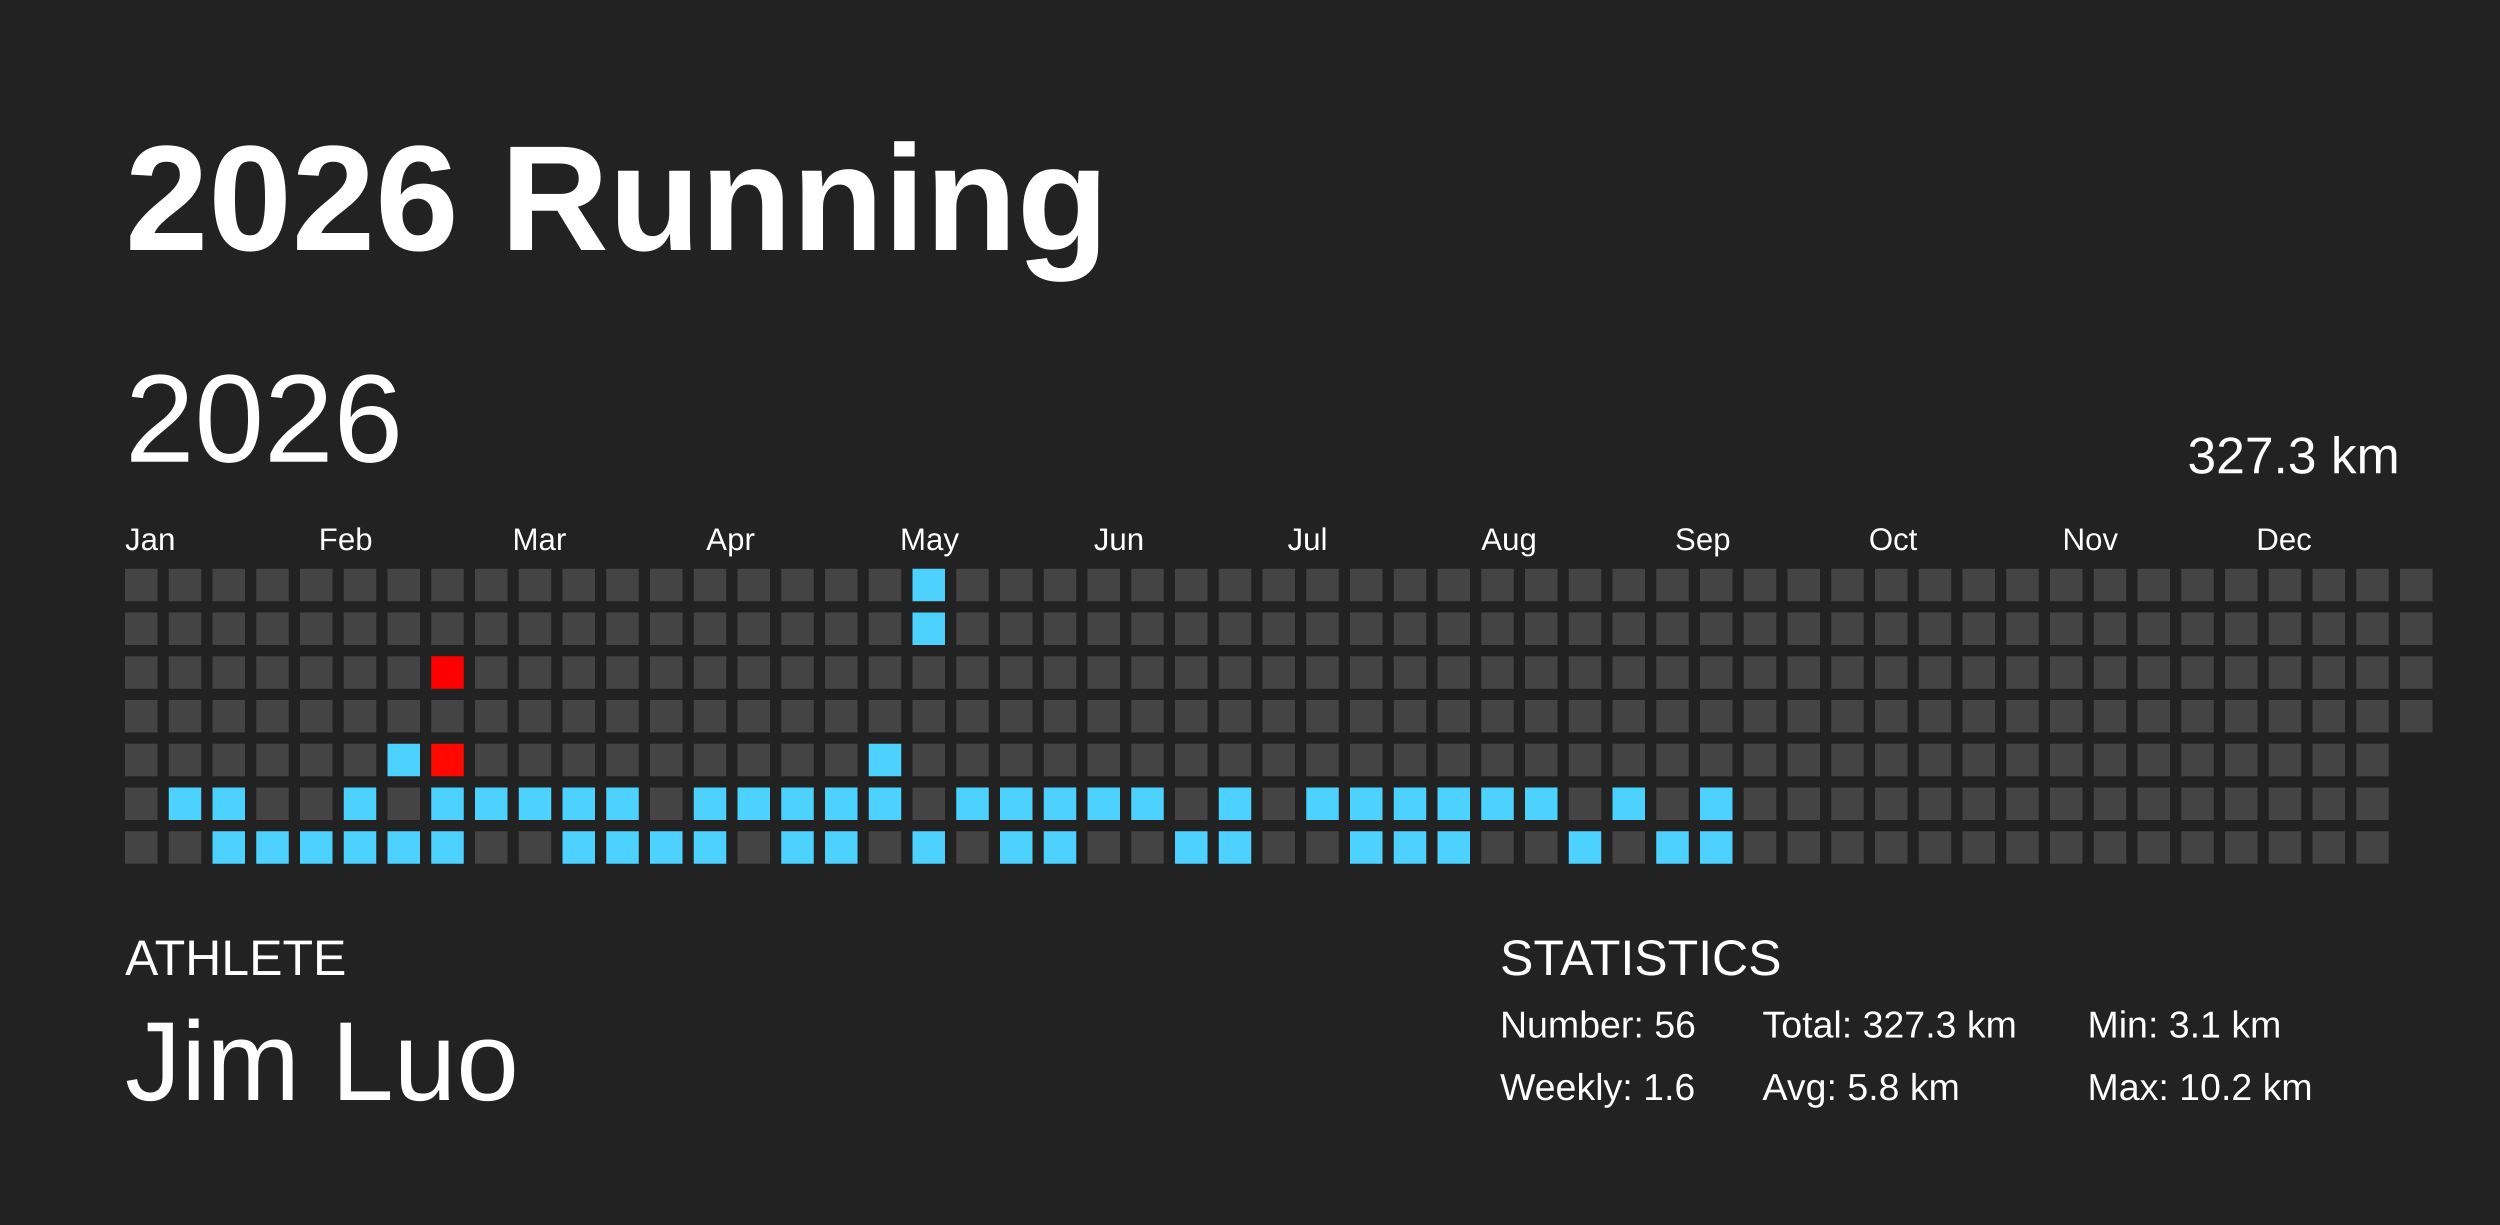
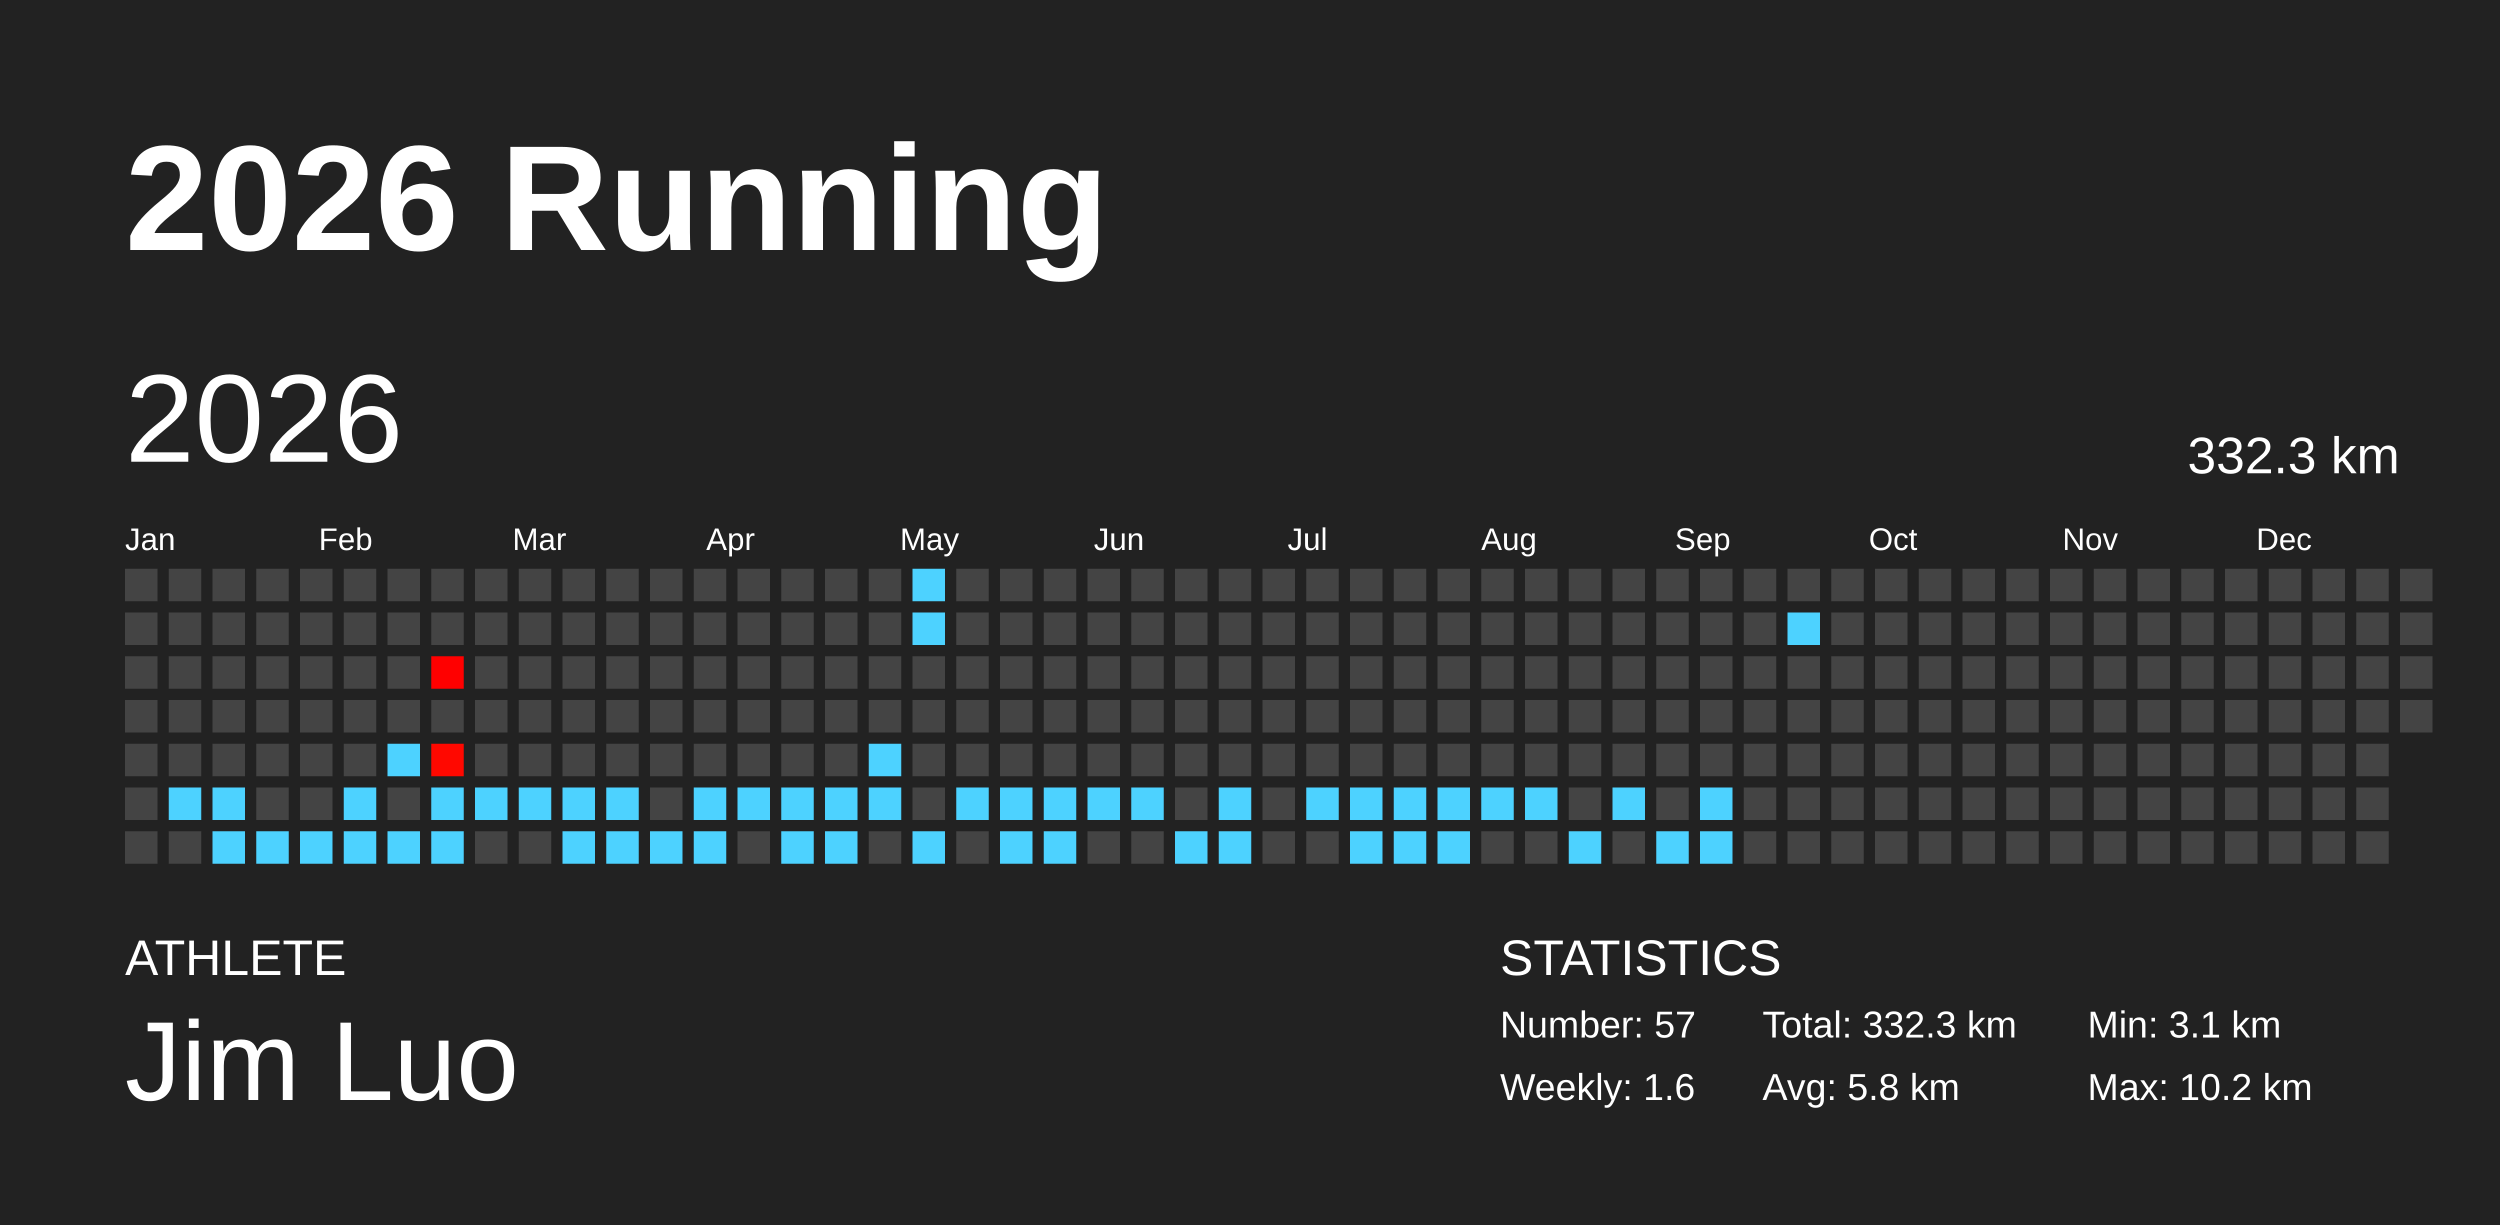
<svg xmlns="http://www.w3.org/2000/svg" baseProfile="full" height="98mm" version="1.1" viewBox="0,0,200,98" width="200mm">
  <defs />
  <rect fill="#222222" height="98" width="200" x="0" y="0" />
  <text fill="#FFFFFF" style="font-size:12px; font-family:Arial; font-weight:bold;" x="10" y="20">2026 Running</text>
  <text fill="#FFFFFF" style="font-size:4px; font-family:Arial" x="10" y="78">ATHLETE</text>
  <text fill="#FFFFFF" style="font-size:9px; font-family:Arial" x="10" y="88">Jim Luo</text>
  <text fill="#FFFFFF" style="font-size:4px; font-family:Arial" x="120" y="78">STATISTICS</text>
-   <text fill="#FFFFFF" style="font-size:3px; font-family:Arial" x="120" y="83">Number: 56</text>
+   <text fill="#FFFFFF" style="font-size:3px; font-family:Arial" x="120" y="83">Number: 57</text>
  <text fill="#FFFFFF" style="font-size:3px; font-family:Arial" x="120" y="88">Weekly: 1.6</text>
-   <text fill="#FFFFFF" style="font-size:3px; font-family:Arial" x="141" y="83">Total: 327.3 km</text>
+   <text fill="#FFFFFF" style="font-size:3px; font-family:Arial" x="141" y="83">Total: 332.3 km</text>
  <text fill="#FFFFFF" style="font-size:3px; font-family:Arial" x="141" y="88">Avg: 5.8 km</text>
  <text fill="#FFFFFF" style="font-size:3px; font-family:Arial" x="167" y="83">Min: 3.1 km</text>
  <text fill="#FFFFFF" style="font-size:3px; font-family:Arial" x="167" y="88">Max: 10.2 km</text>
  <text dominant-baseline="hanging" fill="#FFFFFF" style="font-size:10.0px; font-family:Arial;" x="10" y="30">2026</text>
-   <text dominant-baseline="hanging" fill="#FFFFFF" style="font-size:4.125px; font-family:Arial;" x="175" y="35">327.3 km</text>
+   <text dominant-baseline="hanging" fill="#FFFFFF" style="font-size:4.125px; font-family:Arial;" x="175" y="35">332.3 km</text>
  <text fill="#FFFFFF" style="font-size:2.5px; font-family:Arial" x="10.0" y="44">Jan</text>
  <text fill="#FFFFFF" style="font-size:2.5px; font-family:Arial" x="25.5" y="44">Feb</text>
  <text fill="#FFFFFF" style="font-size:2.5px; font-family:Arial" x="41.0" y="44">Mar</text>
  <text fill="#FFFFFF" style="font-size:2.5px; font-family:Arial" x="56.5" y="44">Apr</text>
  <text fill="#FFFFFF" style="font-size:2.5px; font-family:Arial" x="72.0" y="44">May</text>
  <text fill="#FFFFFF" style="font-size:2.5px; font-family:Arial" x="87.5" y="44">Jun</text>
  <text fill="#FFFFFF" style="font-size:2.5px; font-family:Arial" x="103.0" y="44">Jul</text>
  <text fill="#FFFFFF" style="font-size:2.5px; font-family:Arial" x="118.5" y="44">Aug</text>
  <text fill="#FFFFFF" style="font-size:2.5px; font-family:Arial" x="134.0" y="44">Sep</text>
  <text fill="#FFFFFF" style="font-size:2.5px; font-family:Arial" x="149.5" y="44">Oct</text>
  <text fill="#FFFFFF" style="font-size:2.5px; font-family:Arial" x="165.0" y="44">Nov</text>
  <text fill="#FFFFFF" style="font-size:2.5px; font-family:Arial" x="180.5" y="44">Dec</text>
  <rect fill="#444444" height="2.6" width="2.6" x="10.0" y="45.5" />
  <rect fill="#444444" height="2.6" width="2.6" x="10.0" y="49.0" />
  <rect fill="#444444" height="2.6" width="2.6" x="10.0" y="52.5" />
  <rect fill="#444444" height="2.6" width="2.6" x="10.0" y="56.0" />
  <rect fill="#444444" height="2.6" width="2.6" x="10.0" y="59.5" />
  <rect fill="#444444" height="2.6" width="2.6" x="10.0" y="63.0" />
  <rect fill="#444444" height="2.6" width="2.6" x="10.0" y="66.5" />
  <rect fill="#444444" height="2.6" width="2.6" x="13.5" y="45.5" />
  <rect fill="#444444" height="2.6" width="2.6" x="13.5" y="49.0" />
  <rect fill="#444444" height="2.6" width="2.6" x="13.5" y="52.5" />
  <rect fill="#444444" height="2.6" width="2.6" x="13.5" y="56.0" />
  <rect fill="#444444" height="2.6" width="2.6" x="13.5" y="59.5" />
  <rect fill="#4dd2ff" height="2.6" width="2.6" x="13.5" y="63.0" />
  <rect fill="#444444" height="2.6" width="2.6" x="13.5" y="66.5" />
  <rect fill="#444444" height="2.6" width="2.6" x="17.0" y="45.5" />
  <rect fill="#444444" height="2.6" width="2.6" x="17.0" y="49.0" />
  <rect fill="#444444" height="2.6" width="2.6" x="17.0" y="52.5" />
  <rect fill="#444444" height="2.6" width="2.6" x="17.0" y="56.0" />
  <rect fill="#444444" height="2.6" width="2.6" x="17.0" y="59.5" />
  <rect fill="#4dd2ff" height="2.6" width="2.6" x="17.0" y="63.0" />
  <rect fill="#4dd2ff" height="2.6" width="2.6" x="17.0" y="66.5" />
  <rect fill="#444444" height="2.6" width="2.6" x="20.5" y="45.5" />
  <rect fill="#444444" height="2.6" width="2.6" x="20.5" y="49.0" />
  <rect fill="#444444" height="2.6" width="2.6" x="20.5" y="52.5" />
  <rect fill="#444444" height="2.6" width="2.6" x="20.5" y="56.0" />
  <rect fill="#444444" height="2.6" width="2.6" x="20.5" y="59.5" />
  <rect fill="#444444" height="2.6" width="2.6" x="20.5" y="63.0" />
  <rect fill="#4dd2ff" height="2.6" width="2.6" x="20.5" y="66.5" />
  <rect fill="#444444" height="2.6" width="2.6" x="24.0" y="45.5" />
  <rect fill="#444444" height="2.6" width="2.6" x="24.0" y="49.0" />
  <rect fill="#444444" height="2.6" width="2.6" x="24.0" y="52.5" />
  <rect fill="#444444" height="2.6" width="2.6" x="24.0" y="56.0" />
  <rect fill="#444444" height="2.6" width="2.6" x="24.0" y="59.5" />
  <rect fill="#444444" height="2.6" width="2.6" x="24.0" y="63.0" />
  <rect fill="#4dd2ff" height="2.6" width="2.6" x="24.0" y="66.5" />
  <rect fill="#444444" height="2.6" width="2.6" x="27.5" y="45.5" />
  <rect fill="#444444" height="2.6" width="2.6" x="27.5" y="49.0" />
  <rect fill="#444444" height="2.6" width="2.6" x="27.5" y="52.5" />
  <rect fill="#444444" height="2.6" width="2.6" x="27.5" y="56.0" />
  <rect fill="#444444" height="2.6" width="2.6" x="27.5" y="59.5" />
  <rect fill="#4dd2ff" height="2.6" width="2.6" x="27.5" y="63.0" />
  <rect fill="#4dd2ff" height="2.6" width="2.6" x="27.5" y="66.5" />
  <rect fill="#444444" height="2.6" width="2.6" x="31.0" y="45.5" />
  <rect fill="#444444" height="2.6" width="2.6" x="31.0" y="49.0" />
  <rect fill="#444444" height="2.6" width="2.6" x="31.0" y="52.5" />
  <rect fill="#444444" height="2.6" width="2.6" x="31.0" y="56.0" />
  <rect fill="#4dd2ff" height="2.6" width="2.6" x="31.0" y="59.5" />
  <rect fill="#444444" height="2.6" width="2.6" x="31.0" y="63.0" />
  <rect fill="#4dd2ff" height="2.6" width="2.6" x="31.0" y="66.5" />
  <rect fill="#444444" height="2.6" width="2.6" x="34.5" y="45.5" />
  <rect fill="#444444" height="2.6" width="2.6" x="34.5" y="49.0" />
  <rect fill="#ff0000" height="2.6" width="2.6" x="34.5" y="52.5" />
  <rect fill="#444444" height="2.6" width="2.6" x="34.5" y="56.0" />
  <rect fill="#ff0800" height="2.6" width="2.6" x="34.5" y="59.5" />
  <rect fill="#4dd2ff" height="2.6" width="2.6" x="34.5" y="63.0" />
  <rect fill="#4dd2ff" height="2.6" width="2.6" x="34.5" y="66.5" />
  <rect fill="#444444" height="2.6" width="2.6" x="38.0" y="45.5" />
  <rect fill="#444444" height="2.6" width="2.6" x="38.0" y="49.0" />
  <rect fill="#444444" height="2.6" width="2.6" x="38.0" y="52.5" />
  <rect fill="#444444" height="2.6" width="2.6" x="38.0" y="56.0" />
  <rect fill="#444444" height="2.6" width="2.6" x="38.0" y="59.5" />
  <rect fill="#4dd2ff" height="2.6" width="2.6" x="38.0" y="63.0" />
  <rect fill="#444444" height="2.6" width="2.6" x="38.0" y="66.5" />
  <rect fill="#444444" height="2.6" width="2.6" x="41.5" y="45.5" />
  <rect fill="#444444" height="2.6" width="2.6" x="41.5" y="49.0" />
  <rect fill="#444444" height="2.6" width="2.6" x="41.5" y="52.5" />
  <rect fill="#444444" height="2.6" width="2.6" x="41.5" y="56.0" />
  <rect fill="#444444" height="2.6" width="2.6" x="41.5" y="59.5" />
  <rect fill="#4dd2ff" height="2.6" width="2.6" x="41.5" y="63.0" />
  <rect fill="#444444" height="2.6" width="2.6" x="41.5" y="66.5" />
  <rect fill="#444444" height="2.6" width="2.6" x="45.0" y="45.5" />
  <rect fill="#444444" height="2.6" width="2.6" x="45.0" y="49.0" />
  <rect fill="#444444" height="2.6" width="2.6" x="45.0" y="52.5" />
  <rect fill="#444444" height="2.6" width="2.6" x="45.0" y="56.0" />
  <rect fill="#444444" height="2.6" width="2.6" x="45.0" y="59.5" />
  <rect fill="#4dd2ff" height="2.6" width="2.6" x="45.0" y="63.0" />
  <rect fill="#4dd2ff" height="2.6" width="2.6" x="45.0" y="66.5" />
  <rect fill="#444444" height="2.6" width="2.6" x="48.5" y="45.5" />
  <rect fill="#444444" height="2.6" width="2.6" x="48.5" y="49.0" />
  <rect fill="#444444" height="2.6" width="2.6" x="48.5" y="52.5" />
  <rect fill="#444444" height="2.6" width="2.6" x="48.5" y="56.0" />
  <rect fill="#444444" height="2.6" width="2.6" x="48.5" y="59.5" />
  <rect fill="#4dd2ff" height="2.6" width="2.6" x="48.5" y="63.0" />
  <rect fill="#4dd2ff" height="2.6" width="2.6" x="48.5" y="66.5" />
  <rect fill="#444444" height="2.6" width="2.6" x="52.0" y="45.5" />
  <rect fill="#444444" height="2.6" width="2.6" x="52.0" y="49.0" />
  <rect fill="#444444" height="2.6" width="2.6" x="52.0" y="52.5" />
  <rect fill="#444444" height="2.6" width="2.6" x="52.0" y="56.0" />
  <rect fill="#444444" height="2.6" width="2.6" x="52.0" y="59.5" />
  <rect fill="#444444" height="2.6" width="2.6" x="52.0" y="63.0" />
  <rect fill="#4dd2ff" height="2.6" width="2.6" x="52.0" y="66.5" />
  <rect fill="#444444" height="2.6" width="2.6" x="55.5" y="45.5" />
  <rect fill="#444444" height="2.6" width="2.6" x="55.5" y="49.0" />
  <rect fill="#444444" height="2.6" width="2.6" x="55.5" y="52.5" />
  <rect fill="#444444" height="2.6" width="2.6" x="55.5" y="56.0" />
  <rect fill="#444444" height="2.6" width="2.6" x="55.5" y="59.5" />
  <rect fill="#4dd2ff" height="2.6" width="2.6" x="55.5" y="63.0" />
  <rect fill="#4dd2ff" height="2.6" width="2.6" x="55.5" y="66.5" />
  <rect fill="#444444" height="2.6" width="2.6" x="59.0" y="45.5" />
  <rect fill="#444444" height="2.6" width="2.6" x="59.0" y="49.0" />
  <rect fill="#444444" height="2.6" width="2.6" x="59.0" y="52.5" />
  <rect fill="#444444" height="2.6" width="2.6" x="59.0" y="56.0" />
  <rect fill="#444444" height="2.6" width="2.6" x="59.0" y="59.5" />
  <rect fill="#4dd2ff" height="2.6" width="2.6" x="59.0" y="63.0" />
  <rect fill="#444444" height="2.6" width="2.6" x="59.0" y="66.5" />
  <rect fill="#444444" height="2.6" width="2.6" x="62.5" y="45.5" />
  <rect fill="#444444" height="2.6" width="2.6" x="62.5" y="49.0" />
  <rect fill="#444444" height="2.6" width="2.6" x="62.5" y="52.5" />
  <rect fill="#444444" height="2.6" width="2.6" x="62.5" y="56.0" />
  <rect fill="#444444" height="2.6" width="2.6" x="62.5" y="59.5" />
  <rect fill="#4dd2ff" height="2.6" width="2.6" x="62.5" y="63.0" />
  <rect fill="#4dd2ff" height="2.6" width="2.6" x="62.5" y="66.5" />
  <rect fill="#444444" height="2.6" width="2.6" x="66.0" y="45.5" />
  <rect fill="#444444" height="2.6" width="2.6" x="66.0" y="49.0" />
  <rect fill="#444444" height="2.6" width="2.6" x="66.0" y="52.5" />
  <rect fill="#444444" height="2.6" width="2.6" x="66.0" y="56.0" />
  <rect fill="#444444" height="2.6" width="2.6" x="66.0" y="59.5" />
  <rect fill="#4dd2ff" height="2.6" width="2.6" x="66.0" y="63.0" />
  <rect fill="#4dd2ff" height="2.6" width="2.6" x="66.0" y="66.5" />
  <rect fill="#444444" height="2.6" width="2.6" x="69.5" y="45.5" />
  <rect fill="#444444" height="2.6" width="2.6" x="69.5" y="49.0" />
  <rect fill="#444444" height="2.6" width="2.6" x="69.5" y="52.5" />
  <rect fill="#444444" height="2.6" width="2.6" x="69.5" y="56.0" />
  <rect fill="#4dd2ff" height="2.6" width="2.6" x="69.5" y="59.5" />
  <rect fill="#4dd2ff" height="2.6" width="2.6" x="69.5" y="63.0" />
  <rect fill="#444444" height="2.6" width="2.6" x="69.5" y="66.5" />
  <rect fill="#4dd2ff" height="2.6" width="2.6" x="73.0" y="45.5" />
  <rect fill="#4dd2ff" height="2.6" width="2.6" x="73.0" y="49.0" />
  <rect fill="#444444" height="2.6" width="2.6" x="73.0" y="52.5" />
  <rect fill="#444444" height="2.6" width="2.6" x="73.0" y="56.0" />
  <rect fill="#444444" height="2.6" width="2.6" x="73.0" y="59.5" />
  <rect fill="#444444" height="2.6" width="2.6" x="73.0" y="63.0" />
  <rect fill="#4dd2ff" height="2.6" width="2.6" x="73.0" y="66.5" />
  <rect fill="#444444" height="2.6" width="2.6" x="76.5" y="45.5" />
  <rect fill="#444444" height="2.6" width="2.6" x="76.5" y="49.0" />
  <rect fill="#444444" height="2.6" width="2.6" x="76.5" y="52.5" />
  <rect fill="#444444" height="2.6" width="2.6" x="76.5" y="56.0" />
  <rect fill="#444444" height="2.6" width="2.6" x="76.5" y="59.5" />
  <rect fill="#4dd2ff" height="2.6" width="2.6" x="76.5" y="63.0" />
  <rect fill="#444444" height="2.6" width="2.6" x="76.5" y="66.5" />
  <rect fill="#444444" height="2.6" width="2.6" x="80.0" y="45.5" />
  <rect fill="#444444" height="2.6" width="2.6" x="80.0" y="49.0" />
  <rect fill="#444444" height="2.6" width="2.6" x="80.0" y="52.5" />
  <rect fill="#444444" height="2.6" width="2.6" x="80.0" y="56.0" />
  <rect fill="#444444" height="2.6" width="2.6" x="80.0" y="59.5" />
  <rect fill="#4dd2ff" height="2.6" width="2.6" x="80.0" y="63.0" />
  <rect fill="#4dd2ff" height="2.6" width="2.6" x="80.0" y="66.5" />
  <rect fill="#444444" height="2.6" width="2.6" x="83.5" y="45.5" />
  <rect fill="#444444" height="2.6" width="2.6" x="83.5" y="49.0" />
  <rect fill="#444444" height="2.6" width="2.6" x="83.5" y="52.5" />
  <rect fill="#444444" height="2.6" width="2.6" x="83.5" y="56.0" />
  <rect fill="#444444" height="2.6" width="2.6" x="83.5" y="59.5" />
  <rect fill="#4dd2ff" height="2.6" width="2.6" x="83.5" y="63.0" />
  <rect fill="#4dd2ff" height="2.6" width="2.6" x="83.5" y="66.5" />
  <rect fill="#444444" height="2.6" width="2.6" x="87.0" y="45.5" />
  <rect fill="#444444" height="2.6" width="2.6" x="87.0" y="49.0" />
  <rect fill="#444444" height="2.6" width="2.6" x="87.0" y="52.5" />
  <rect fill="#444444" height="2.6" width="2.6" x="87.0" y="56.0" />
  <rect fill="#444444" height="2.6" width="2.6" x="87.0" y="59.5" />
  <rect fill="#4dd2ff" height="2.6" width="2.6" x="87.0" y="63.0" />
  <rect fill="#444444" height="2.6" width="2.6" x="87.0" y="66.5" />
  <rect fill="#444444" height="2.6" width="2.6" x="90.5" y="45.5" />
  <rect fill="#444444" height="2.6" width="2.6" x="90.5" y="49.0" />
  <rect fill="#444444" height="2.6" width="2.6" x="90.5" y="52.5" />
  <rect fill="#444444" height="2.6" width="2.6" x="90.5" y="56.0" />
  <rect fill="#444444" height="2.6" width="2.6" x="90.5" y="59.5" />
  <rect fill="#4dd2ff" height="2.6" width="2.6" x="90.5" y="63.0" />
  <rect fill="#444444" height="2.6" width="2.6" x="90.5" y="66.5" />
  <rect fill="#444444" height="2.6" width="2.6" x="94.0" y="45.5" />
  <rect fill="#444444" height="2.6" width="2.6" x="94.0" y="49.0" />
  <rect fill="#444444" height="2.6" width="2.6" x="94.0" y="52.5" />
  <rect fill="#444444" height="2.6" width="2.6" x="94.0" y="56.0" />
  <rect fill="#444444" height="2.6" width="2.6" x="94.0" y="59.5" />
  <rect fill="#444444" height="2.6" width="2.6" x="94.0" y="63.0" />
  <rect fill="#4dd2ff" height="2.6" width="2.6" x="94.0" y="66.5" />
  <rect fill="#444444" height="2.6" width="2.6" x="97.5" y="45.5" />
  <rect fill="#444444" height="2.6" width="2.6" x="97.5" y="49.0" />
  <rect fill="#444444" height="2.6" width="2.6" x="97.5" y="52.5" />
  <rect fill="#444444" height="2.6" width="2.6" x="97.5" y="56.0" />
  <rect fill="#444444" height="2.6" width="2.6" x="97.5" y="59.5" />
  <rect fill="#4dd2ff" height="2.6" width="2.6" x="97.5" y="63.0" />
  <rect fill="#4dd2ff" height="2.6" width="2.6" x="97.5" y="66.5" />
  <rect fill="#444444" height="2.6" width="2.6" x="101.0" y="45.5" />
  <rect fill="#444444" height="2.6" width="2.6" x="101.0" y="49.0" />
  <rect fill="#444444" height="2.6" width="2.6" x="101.0" y="52.5" />
  <rect fill="#444444" height="2.6" width="2.6" x="101.0" y="56.0" />
  <rect fill="#444444" height="2.6" width="2.6" x="101.0" y="59.5" />
  <rect fill="#444444" height="2.6" width="2.6" x="101.0" y="63.0" />
  <rect fill="#444444" height="2.6" width="2.6" x="101.0" y="66.5" />
  <rect fill="#444444" height="2.6" width="2.6" x="104.5" y="45.5" />
  <rect fill="#444444" height="2.6" width="2.6" x="104.5" y="49.0" />
  <rect fill="#444444" height="2.6" width="2.6" x="104.5" y="52.5" />
  <rect fill="#444444" height="2.6" width="2.6" x="104.5" y="56.0" />
  <rect fill="#444444" height="2.6" width="2.6" x="104.5" y="59.5" />
  <rect fill="#4dd2ff" height="2.6" width="2.6" x="104.5" y="63.0" />
  <rect fill="#444444" height="2.6" width="2.6" x="104.5" y="66.5" />
  <rect fill="#444444" height="2.6" width="2.6" x="108.0" y="45.5" />
  <rect fill="#444444" height="2.6" width="2.6" x="108.0" y="49.0" />
  <rect fill="#444444" height="2.6" width="2.6" x="108.0" y="52.5" />
  <rect fill="#444444" height="2.6" width="2.6" x="108.0" y="56.0" />
  <rect fill="#444444" height="2.6" width="2.6" x="108.0" y="59.5" />
  <rect fill="#4dd2ff" height="2.6" width="2.6" x="108.0" y="63.0" />
  <rect fill="#4dd2ff" height="2.6" width="2.6" x="108.0" y="66.5" />
  <rect fill="#444444" height="2.6" width="2.6" x="111.5" y="45.5" />
  <rect fill="#444444" height="2.6" width="2.6" x="111.5" y="49.0" />
  <rect fill="#444444" height="2.6" width="2.6" x="111.5" y="52.5" />
  <rect fill="#444444" height="2.6" width="2.6" x="111.5" y="56.0" />
  <rect fill="#444444" height="2.6" width="2.6" x="111.5" y="59.5" />
  <rect fill="#4dd2ff" height="2.6" width="2.6" x="111.5" y="63.0" />
  <rect fill="#4dd2ff" height="2.6" width="2.6" x="111.5" y="66.5" />
  <rect fill="#444444" height="2.6" width="2.6" x="115.0" y="45.5" />
  <rect fill="#444444" height="2.6" width="2.6" x="115.0" y="49.0" />
  <rect fill="#444444" height="2.6" width="2.6" x="115.0" y="52.5" />
  <rect fill="#444444" height="2.6" width="2.6" x="115.0" y="56.0" />
  <rect fill="#444444" height="2.6" width="2.6" x="115.0" y="59.5" />
  <rect fill="#4dd2ff" height="2.6" width="2.6" x="115.0" y="63.0" />
  <rect fill="#4dd2ff" height="2.6" width="2.6" x="115.0" y="66.5" />
  <rect fill="#444444" height="2.6" width="2.6" x="118.5" y="45.5" />
  <rect fill="#444444" height="2.6" width="2.6" x="118.5" y="49.0" />
  <rect fill="#444444" height="2.6" width="2.6" x="118.5" y="52.5" />
  <rect fill="#444444" height="2.6" width="2.6" x="118.5" y="56.0" />
  <rect fill="#444444" height="2.6" width="2.6" x="118.5" y="59.5" />
  <rect fill="#4dd2ff" height="2.6" width="2.6" x="118.5" y="63.0" />
  <rect fill="#444444" height="2.6" width="2.6" x="118.5" y="66.5" />
  <rect fill="#444444" height="2.6" width="2.6" x="122.0" y="45.5" />
  <rect fill="#444444" height="2.6" width="2.6" x="122.0" y="49.0" />
  <rect fill="#444444" height="2.6" width="2.6" x="122.0" y="52.5" />
  <rect fill="#444444" height="2.6" width="2.6" x="122.0" y="56.0" />
  <rect fill="#444444" height="2.6" width="2.6" x="122.0" y="59.5" />
  <rect fill="#4dd2ff" height="2.6" width="2.6" x="122.0" y="63.0" />
  <rect fill="#444444" height="2.6" width="2.6" x="122.0" y="66.5" />
  <rect fill="#444444" height="2.6" width="2.6" x="125.5" y="45.5" />
  <rect fill="#444444" height="2.6" width="2.6" x="125.5" y="49.0" />
  <rect fill="#444444" height="2.6" width="2.6" x="125.5" y="52.5" />
  <rect fill="#444444" height="2.6" width="2.6" x="125.5" y="56.0" />
  <rect fill="#444444" height="2.6" width="2.6" x="125.5" y="59.5" />
  <rect fill="#444444" height="2.6" width="2.6" x="125.5" y="63.0" />
  <rect fill="#4dd2ff" height="2.6" width="2.6" x="125.5" y="66.5" />
  <rect fill="#444444" height="2.6" width="2.6" x="129.0" y="45.5" />
  <rect fill="#444444" height="2.6" width="2.6" x="129.0" y="49.0" />
  <rect fill="#444444" height="2.6" width="2.6" x="129.0" y="52.5" />
  <rect fill="#444444" height="2.6" width="2.6" x="129.0" y="56.0" />
  <rect fill="#444444" height="2.6" width="2.6" x="129.0" y="59.5" />
  <rect fill="#4dd2ff" height="2.6" width="2.6" x="129.0" y="63.0" />
  <rect fill="#444444" height="2.6" width="2.6" x="129.0" y="66.5" />
  <rect fill="#444444" height="2.6" width="2.6" x="132.5" y="45.5" />
  <rect fill="#444444" height="2.6" width="2.6" x="132.5" y="49.0" />
  <rect fill="#444444" height="2.6" width="2.6" x="132.5" y="52.5" />
  <rect fill="#444444" height="2.6" width="2.6" x="132.5" y="56.0" />
  <rect fill="#444444" height="2.6" width="2.6" x="132.5" y="59.5" />
  <rect fill="#444444" height="2.6" width="2.6" x="132.5" y="63.0" />
  <rect fill="#4dd2ff" height="2.6" width="2.6" x="132.5" y="66.5" />
  <rect fill="#444444" height="2.6" width="2.6" x="136.0" y="45.5" />
  <rect fill="#444444" height="2.6" width="2.6" x="136.0" y="49.0" />
  <rect fill="#444444" height="2.6" width="2.6" x="136.0" y="52.5" />
  <rect fill="#444444" height="2.6" width="2.6" x="136.0" y="56.0" />
  <rect fill="#444444" height="2.6" width="2.6" x="136.0" y="59.5" />
  <rect fill="#4dd2ff" height="2.6" width="2.6" x="136.0" y="63.0" />
  <rect fill="#4dd2ff" height="2.6" width="2.6" x="136.0" y="66.5" />
  <rect fill="#444444" height="2.6" width="2.6" x="139.5" y="45.5" />
  <rect fill="#444444" height="2.6" width="2.6" x="139.5" y="49.0" />
  <rect fill="#444444" height="2.6" width="2.6" x="139.5" y="52.5" />
  <rect fill="#444444" height="2.6" width="2.6" x="139.5" y="56.0" />
  <rect fill="#444444" height="2.6" width="2.6" x="139.5" y="59.5" />
  <rect fill="#444444" height="2.6" width="2.6" x="139.5" y="63.0" />
  <rect fill="#444444" height="2.6" width="2.6" x="139.5" y="66.5" />
  <rect fill="#444444" height="2.6" width="2.6" x="143.0" y="45.5" />
-   <rect fill="#444444" height="2.6" width="2.6" x="143.0" y="49.0" />
+   <rect fill="#4dd2ff" height="2.6" width="2.6" x="143.0" y="49.0" />
  <rect fill="#444444" height="2.6" width="2.6" x="143.0" y="52.5" />
  <rect fill="#444444" height="2.6" width="2.6" x="143.0" y="56.0" />
  <rect fill="#444444" height="2.6" width="2.6" x="143.0" y="59.5" />
  <rect fill="#444444" height="2.6" width="2.6" x="143.0" y="63.0" />
  <rect fill="#444444" height="2.6" width="2.6" x="143.0" y="66.5" />
  <rect fill="#444444" height="2.6" width="2.6" x="146.5" y="45.5" />
  <rect fill="#444444" height="2.6" width="2.6" x="146.5" y="49.0" />
  <rect fill="#444444" height="2.6" width="2.6" x="146.5" y="52.5" />
  <rect fill="#444444" height="2.6" width="2.6" x="146.5" y="56.0" />
  <rect fill="#444444" height="2.6" width="2.6" x="146.5" y="59.5" />
  <rect fill="#444444" height="2.6" width="2.6" x="146.5" y="63.0" />
  <rect fill="#444444" height="2.6" width="2.6" x="146.5" y="66.5" />
  <rect fill="#444444" height="2.6" width="2.6" x="150.0" y="45.5" />
  <rect fill="#444444" height="2.6" width="2.6" x="150.0" y="49.0" />
  <rect fill="#444444" height="2.6" width="2.6" x="150.0" y="52.5" />
  <rect fill="#444444" height="2.6" width="2.6" x="150.0" y="56.0" />
  <rect fill="#444444" height="2.6" width="2.6" x="150.0" y="59.5" />
  <rect fill="#444444" height="2.6" width="2.6" x="150.0" y="63.0" />
  <rect fill="#444444" height="2.6" width="2.6" x="150.0" y="66.5" />
  <rect fill="#444444" height="2.6" width="2.6" x="153.5" y="45.5" />
  <rect fill="#444444" height="2.6" width="2.6" x="153.5" y="49.0" />
  <rect fill="#444444" height="2.6" width="2.6" x="153.5" y="52.5" />
  <rect fill="#444444" height="2.6" width="2.6" x="153.5" y="56.0" />
  <rect fill="#444444" height="2.6" width="2.6" x="153.5" y="59.5" />
  <rect fill="#444444" height="2.6" width="2.6" x="153.5" y="63.0" />
  <rect fill="#444444" height="2.6" width="2.6" x="153.5" y="66.5" />
  <rect fill="#444444" height="2.6" width="2.6" x="157.0" y="45.5" />
  <rect fill="#444444" height="2.6" width="2.6" x="157.0" y="49.0" />
  <rect fill="#444444" height="2.6" width="2.6" x="157.0" y="52.5" />
  <rect fill="#444444" height="2.6" width="2.6" x="157.0" y="56.0" />
  <rect fill="#444444" height="2.6" width="2.6" x="157.0" y="59.5" />
  <rect fill="#444444" height="2.6" width="2.6" x="157.0" y="63.0" />
  <rect fill="#444444" height="2.6" width="2.6" x="157.0" y="66.5" />
  <rect fill="#444444" height="2.6" width="2.6" x="160.5" y="45.5" />
  <rect fill="#444444" height="2.6" width="2.6" x="160.5" y="49.0" />
  <rect fill="#444444" height="2.6" width="2.6" x="160.5" y="52.5" />
  <rect fill="#444444" height="2.6" width="2.6" x="160.5" y="56.0" />
  <rect fill="#444444" height="2.6" width="2.6" x="160.5" y="59.5" />
  <rect fill="#444444" height="2.6" width="2.6" x="160.5" y="63.0" />
  <rect fill="#444444" height="2.6" width="2.6" x="160.5" y="66.5" />
  <rect fill="#444444" height="2.6" width="2.6" x="164.0" y="45.5" />
  <rect fill="#444444" height="2.6" width="2.6" x="164.0" y="49.0" />
  <rect fill="#444444" height="2.6" width="2.6" x="164.0" y="52.5" />
  <rect fill="#444444" height="2.6" width="2.6" x="164.0" y="56.0" />
  <rect fill="#444444" height="2.6" width="2.6" x="164.0" y="59.5" />
  <rect fill="#444444" height="2.6" width="2.6" x="164.0" y="63.0" />
  <rect fill="#444444" height="2.6" width="2.6" x="164.0" y="66.5" />
  <rect fill="#444444" height="2.6" width="2.6" x="167.5" y="45.5" />
  <rect fill="#444444" height="2.6" width="2.6" x="167.5" y="49.0" />
  <rect fill="#444444" height="2.6" width="2.6" x="167.5" y="52.5" />
  <rect fill="#444444" height="2.6" width="2.6" x="167.5" y="56.0" />
  <rect fill="#444444" height="2.6" width="2.6" x="167.5" y="59.5" />
  <rect fill="#444444" height="2.6" width="2.6" x="167.5" y="63.0" />
  <rect fill="#444444" height="2.6" width="2.6" x="167.5" y="66.5" />
  <rect fill="#444444" height="2.6" width="2.6" x="171.0" y="45.5" />
  <rect fill="#444444" height="2.6" width="2.6" x="171.0" y="49.0" />
  <rect fill="#444444" height="2.6" width="2.6" x="171.0" y="52.5" />
  <rect fill="#444444" height="2.6" width="2.6" x="171.0" y="56.0" />
  <rect fill="#444444" height="2.6" width="2.6" x="171.0" y="59.5" />
  <rect fill="#444444" height="2.6" width="2.6" x="171.0" y="63.0" />
  <rect fill="#444444" height="2.6" width="2.6" x="171.0" y="66.5" />
  <rect fill="#444444" height="2.6" width="2.6" x="174.5" y="45.5" />
  <rect fill="#444444" height="2.6" width="2.6" x="174.5" y="49.0" />
  <rect fill="#444444" height="2.6" width="2.6" x="174.5" y="52.5" />
  <rect fill="#444444" height="2.6" width="2.6" x="174.5" y="56.0" />
  <rect fill="#444444" height="2.6" width="2.6" x="174.5" y="59.5" />
  <rect fill="#444444" height="2.6" width="2.6" x="174.5" y="63.0" />
  <rect fill="#444444" height="2.6" width="2.6" x="174.5" y="66.5" />
  <rect fill="#444444" height="2.6" width="2.6" x="178.0" y="45.5" />
  <rect fill="#444444" height="2.6" width="2.6" x="178.0" y="49.0" />
  <rect fill="#444444" height="2.6" width="2.6" x="178.0" y="52.5" />
  <rect fill="#444444" height="2.6" width="2.6" x="178.0" y="56.0" />
  <rect fill="#444444" height="2.6" width="2.6" x="178.0" y="59.5" />
  <rect fill="#444444" height="2.6" width="2.6" x="178.0" y="63.0" />
  <rect fill="#444444" height="2.6" width="2.6" x="178.0" y="66.5" />
  <rect fill="#444444" height="2.6" width="2.6" x="181.5" y="45.5" />
  <rect fill="#444444" height="2.6" width="2.6" x="181.5" y="49.0" />
  <rect fill="#444444" height="2.6" width="2.6" x="181.5" y="52.5" />
  <rect fill="#444444" height="2.6" width="2.6" x="181.5" y="56.0" />
  <rect fill="#444444" height="2.6" width="2.6" x="181.5" y="59.5" />
  <rect fill="#444444" height="2.6" width="2.6" x="181.5" y="63.0" />
  <rect fill="#444444" height="2.6" width="2.6" x="181.5" y="66.5" />
  <rect fill="#444444" height="2.6" width="2.6" x="185.0" y="45.5" />
  <rect fill="#444444" height="2.6" width="2.6" x="185.0" y="49.0" />
  <rect fill="#444444" height="2.6" width="2.6" x="185.0" y="52.5" />
  <rect fill="#444444" height="2.6" width="2.6" x="185.0" y="56.0" />
  <rect fill="#444444" height="2.6" width="2.6" x="185.0" y="59.5" />
  <rect fill="#444444" height="2.6" width="2.6" x="185.0" y="63.0" />
  <rect fill="#444444" height="2.6" width="2.6" x="185.0" y="66.5" />
  <rect fill="#444444" height="2.6" width="2.6" x="188.5" y="45.5" />
  <rect fill="#444444" height="2.6" width="2.6" x="188.5" y="49.0" />
  <rect fill="#444444" height="2.6" width="2.6" x="188.5" y="52.5" />
  <rect fill="#444444" height="2.6" width="2.6" x="188.5" y="56.0" />
  <rect fill="#444444" height="2.6" width="2.6" x="188.5" y="59.5" />
  <rect fill="#444444" height="2.6" width="2.6" x="188.5" y="63.0" />
  <rect fill="#444444" height="2.6" width="2.6" x="188.5" y="66.5" />
  <rect fill="#444444" height="2.6" width="2.6" x="192.0" y="45.5" />
  <rect fill="#444444" height="2.6" width="2.6" x="192.0" y="49.0" />
  <rect fill="#444444" height="2.6" width="2.6" x="192.0" y="52.5" />
  <rect fill="#444444" height="2.6" width="2.6" x="192.0" y="56.0" />
</svg>
